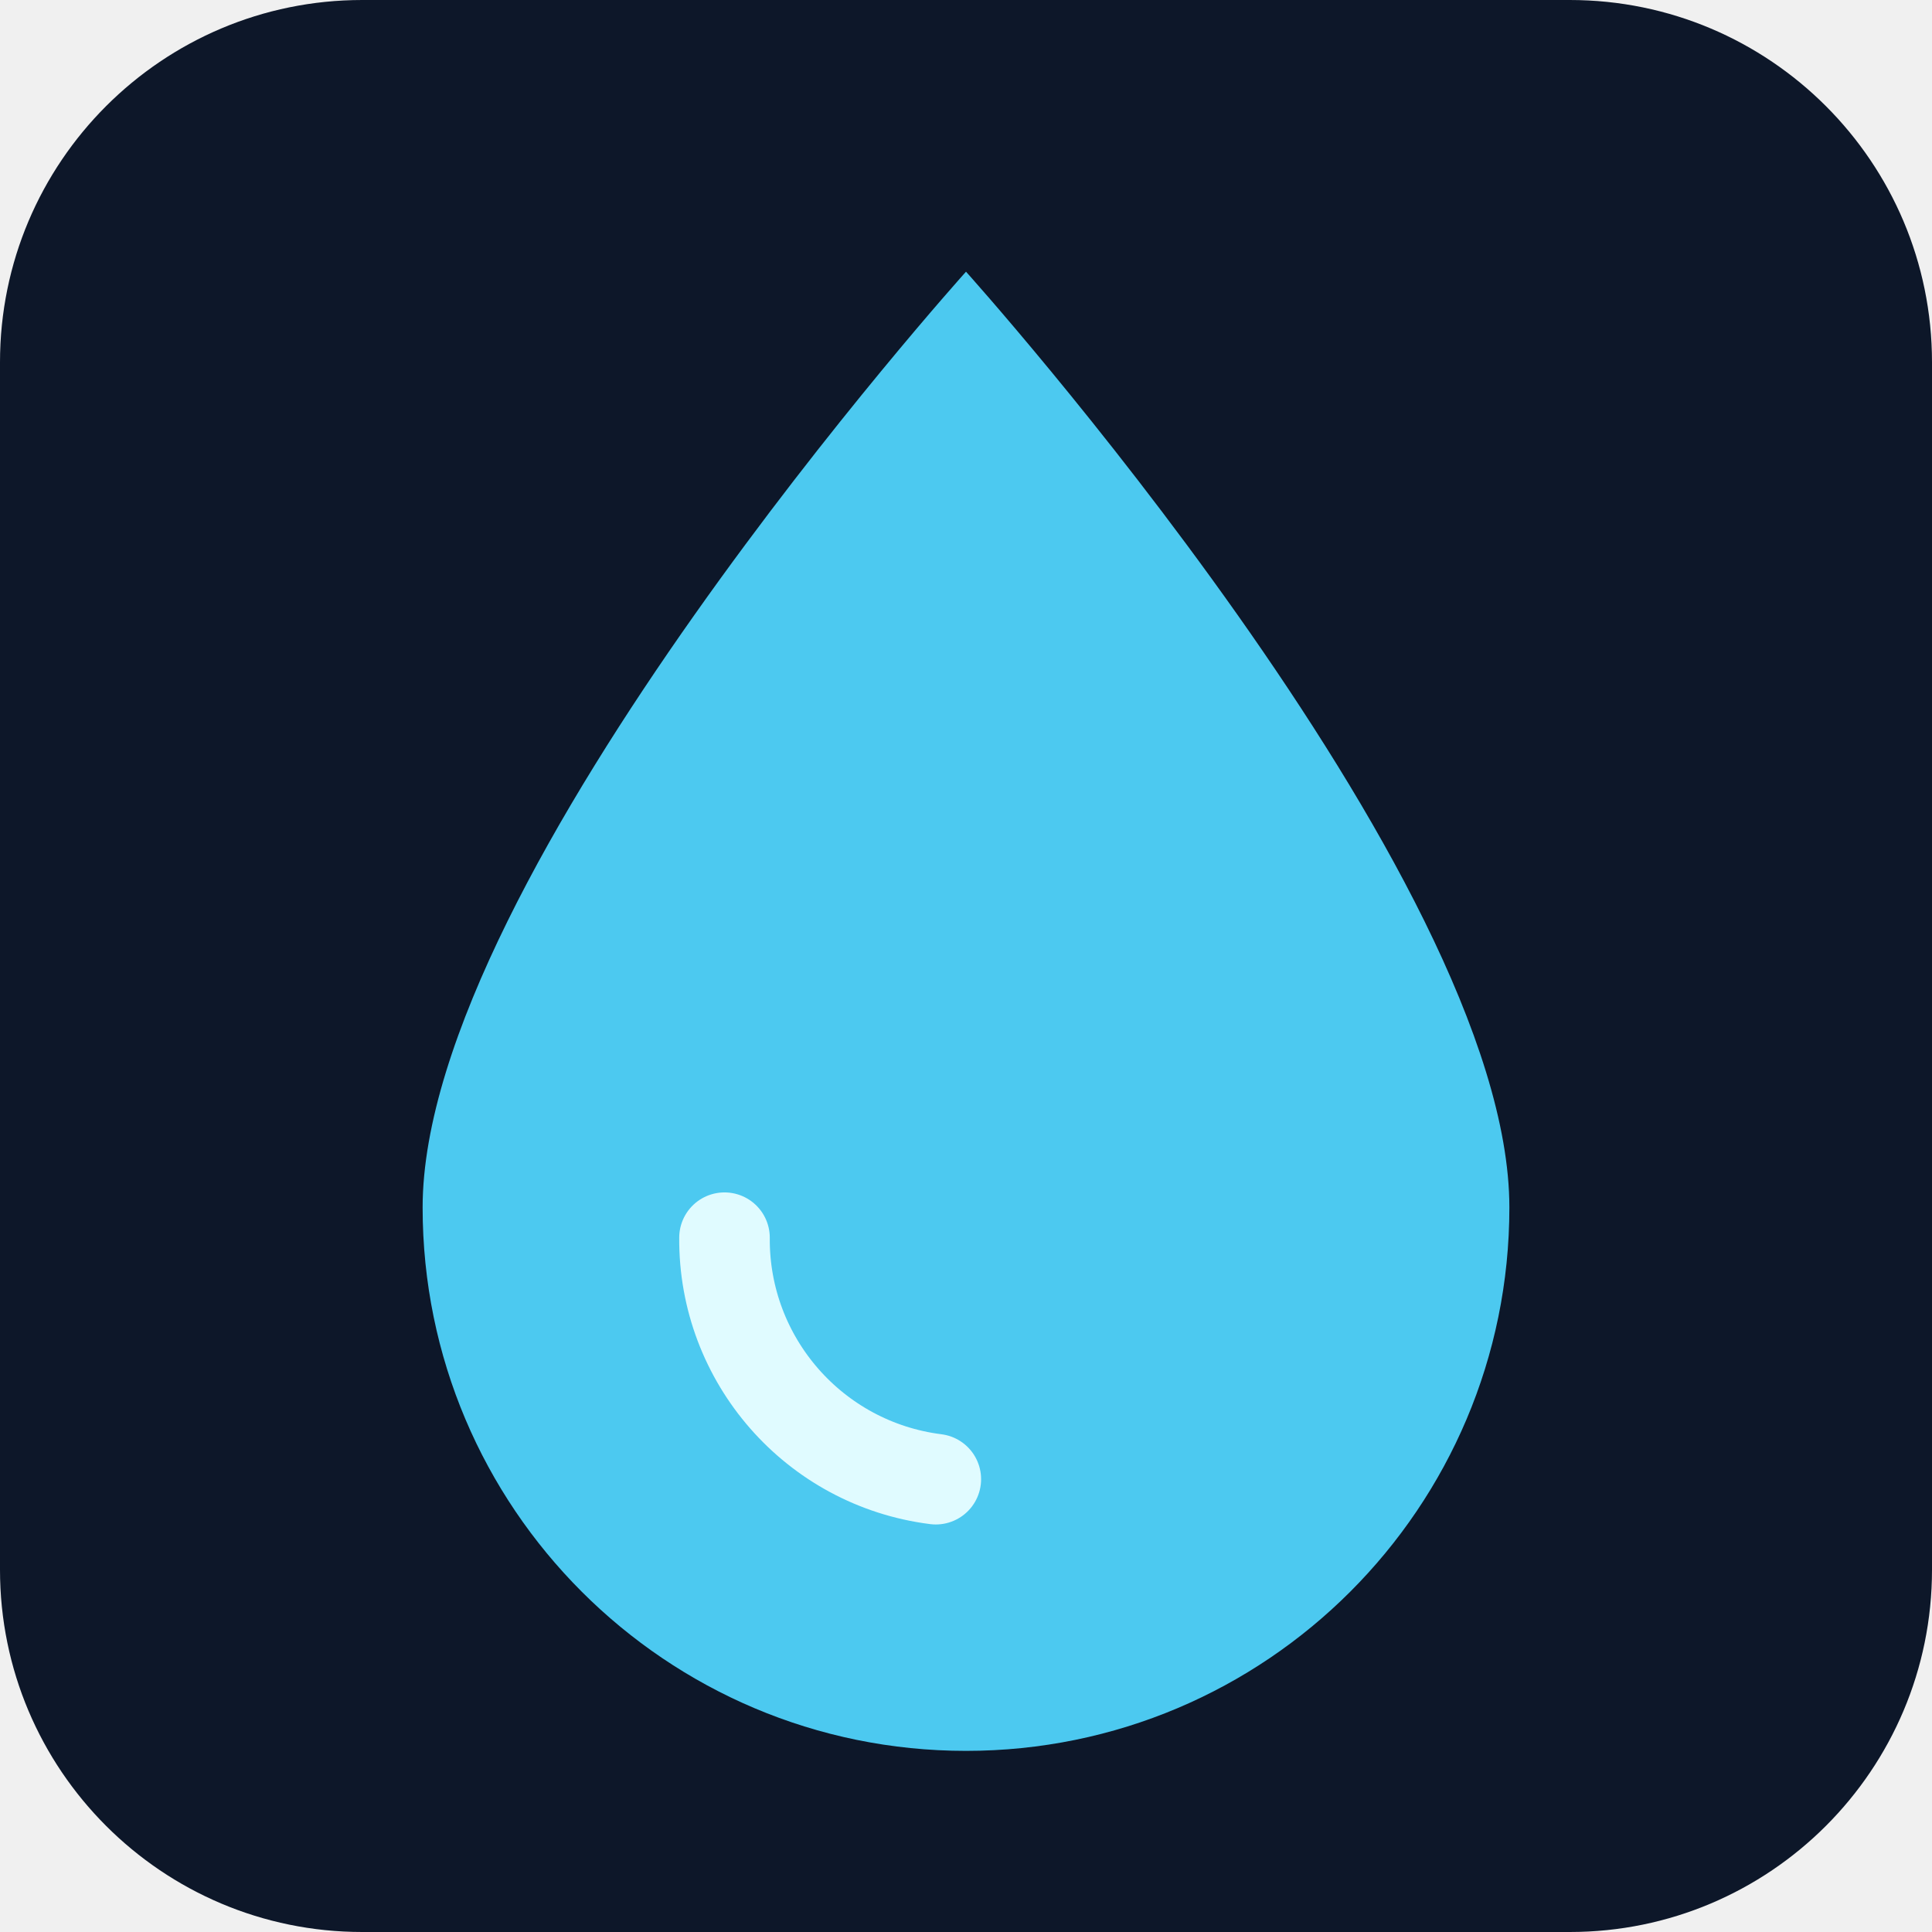
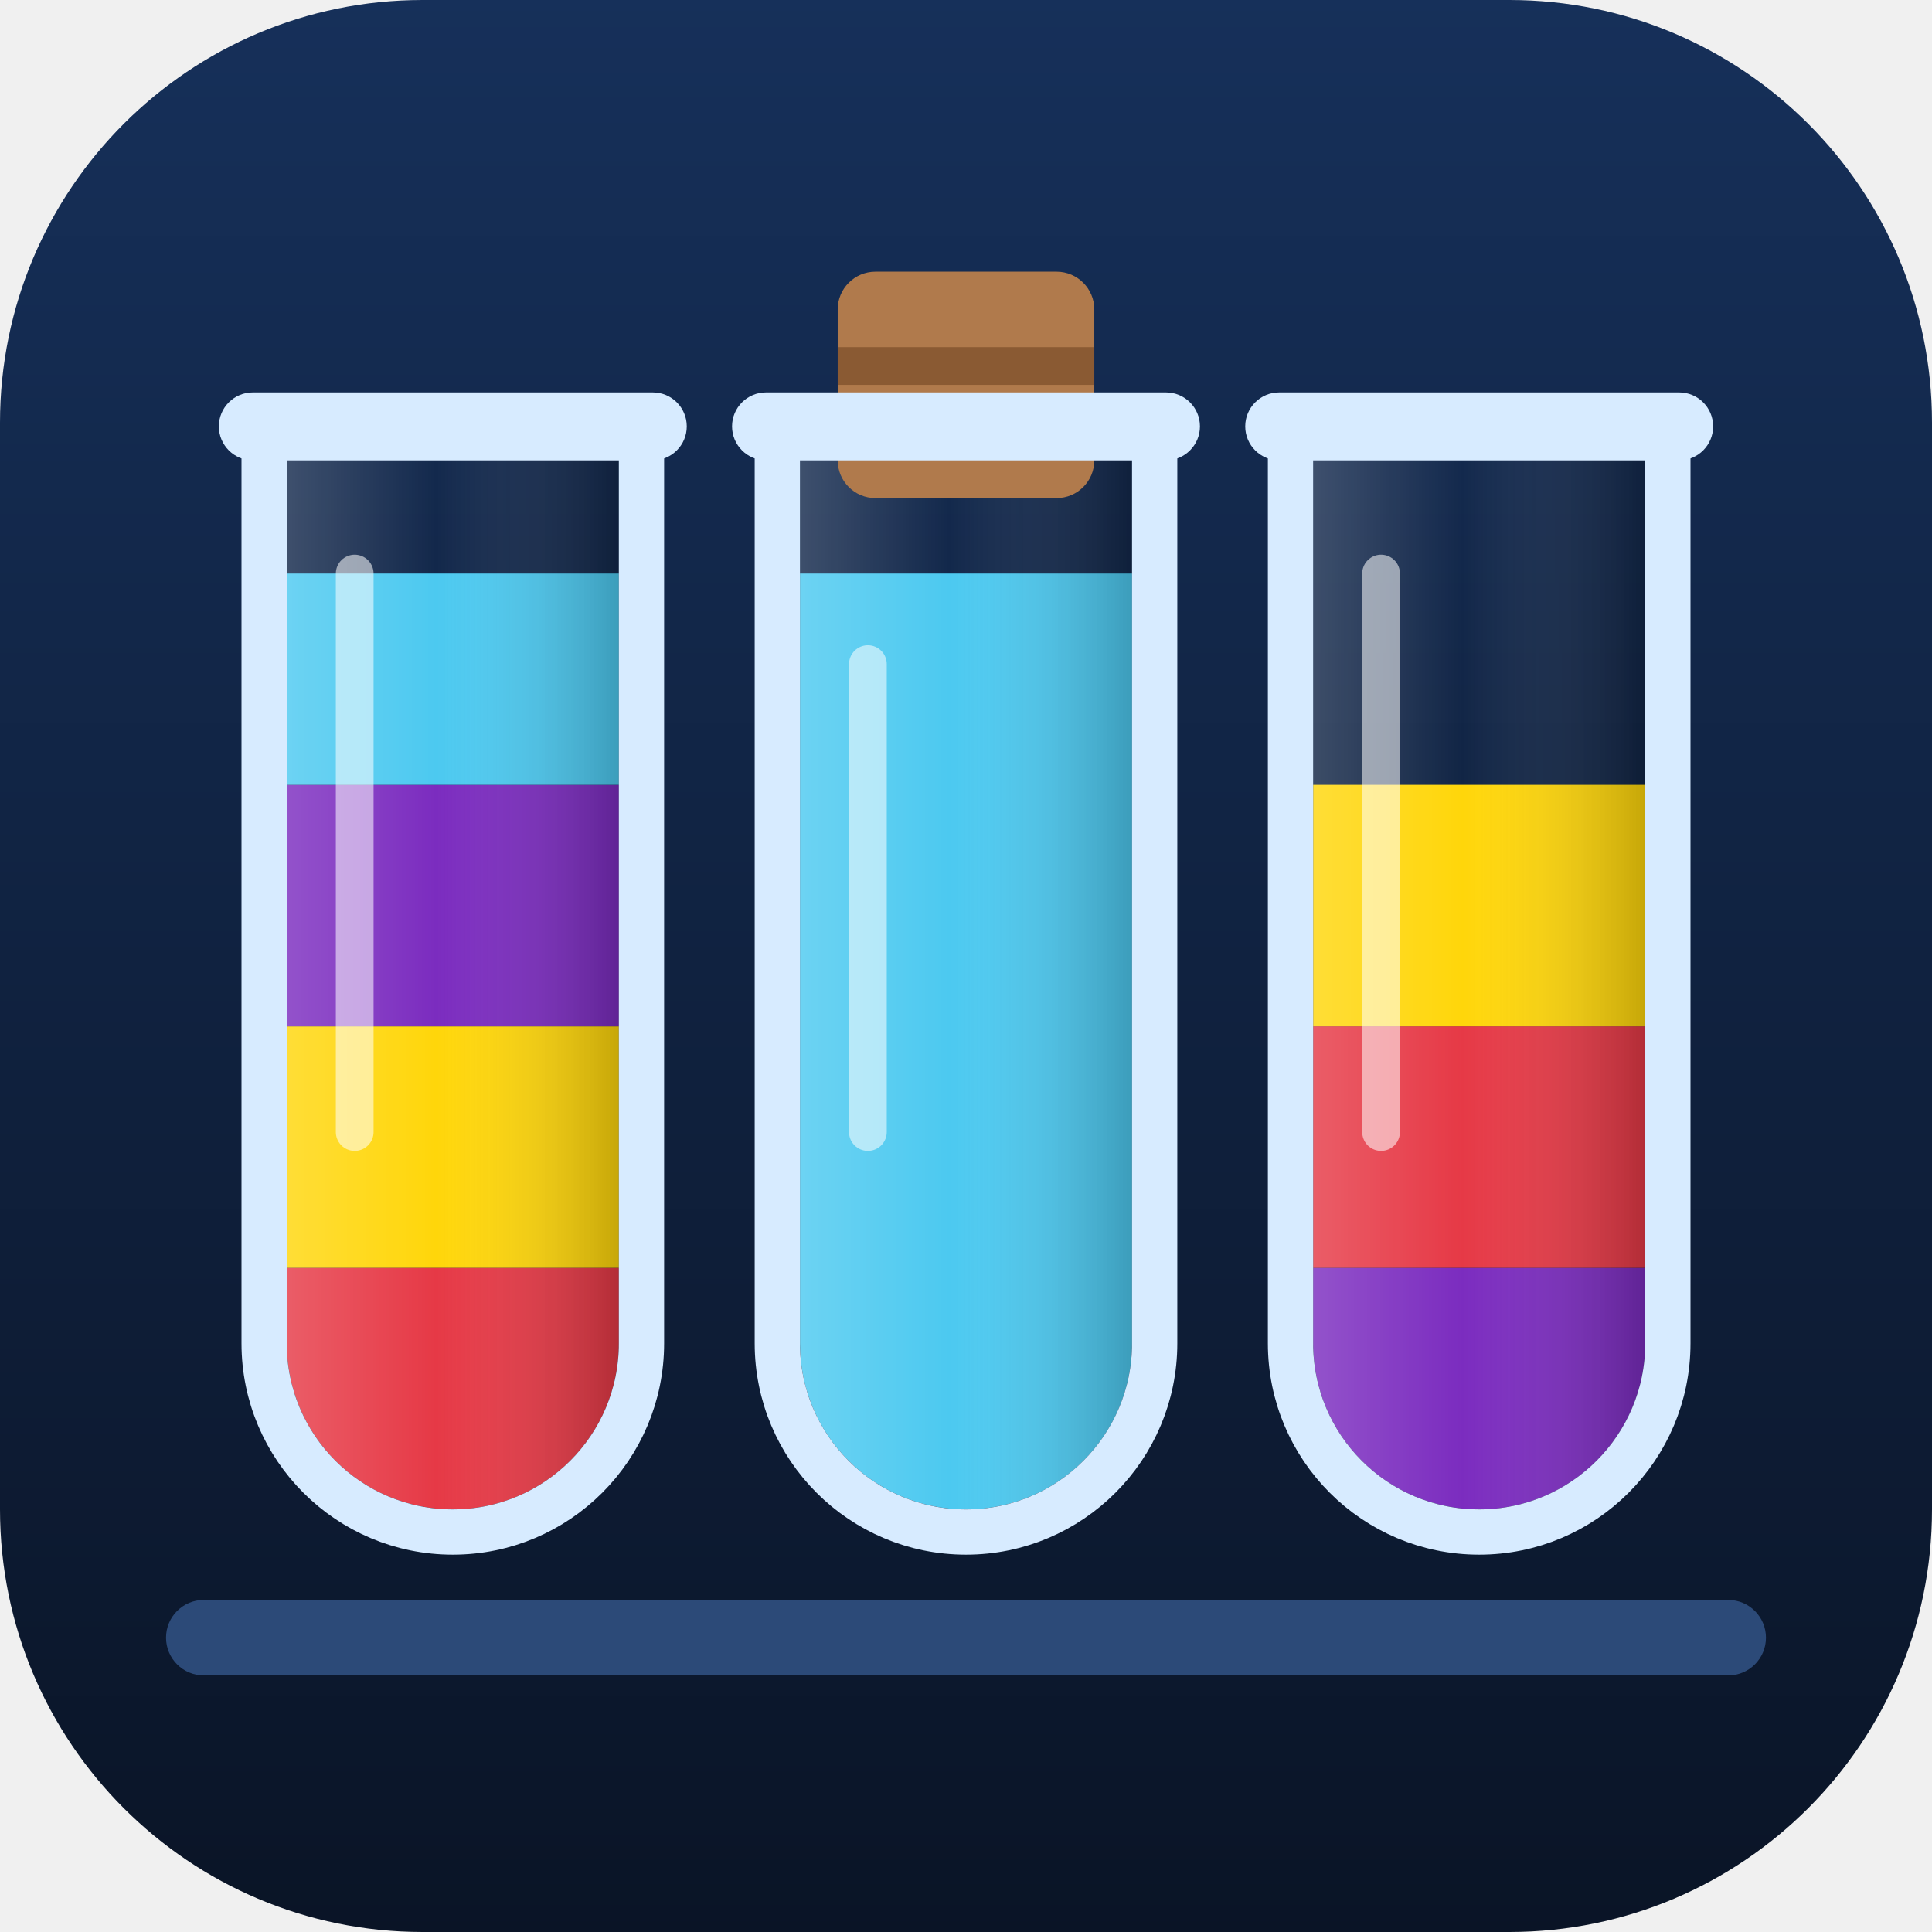
- <svg xmlns="http://www.w3.org/2000/svg" width="128" height="128" viewBox="0 0 128 128">
-   <rect width="128" height="128" rx="24" fill="#0d1729" />
-   <path d="M64 18 C64 18 28 58 28 80 a36 36 0 0 0 72 0 C100 58 64 18 64 18 Z" fill="#4cc9f0" />
-   <path d="M48 82 a16 16 0 0 0 14 16" fill="none" stroke="#e0fbff" stroke-width="6" stroke-linecap="round" />
+ <svg xmlns="http://www.w3.org/2000/svg" width="256" height="256" viewBox="0 0 256 256">
+   <defs>
+     <linearGradient id="bg" x1="0" y1="0" x2="0" y2="1">
+       <stop offset="0" stop-color="#16305a" />
+       <stop offset="1" stop-color="#0a1426" />
+     </linearGradient>
+     <linearGradient id="shade" x1="0" y1="0" x2="1" y2="0">
+       <stop offset="0" stop-color="#fff" stop-opacity="0.18" />
+       <stop offset="0.45" stop-color="#fff" stop-opacity="0" />
+       <stop offset="1" stop-color="#000" stop-opacity="0.22" />
+     </linearGradient>
+     <clipPath id="left">
+       <path d="M38 60 H82 V178 A22 22 0 0 1 38 178 Z" />
+     </clipPath>
+     <clipPath id="middle">
+       <path d="M106 60 H150 V178 A22 22 0 0 1 106 178 Z" />
+     </clipPath>
+     <clipPath id="right">
+       <path d="M174 60 H218 V178 A22 22 0 0 1 174 178 Z" />
+     </clipPath>
+   </defs>
+   <rect width="256" height="256" rx="56" fill="url(#bg)" />
+   <rect x="22" y="212" width="212" height="10" rx="5" fill="#2c4a78" />
+   <g clip-path="url(#left)">
+     <rect x="38" y="168" width="44" height="40" fill="#e63946" />
+     <rect x="38" y="136" width="44" height="32" fill="#ffd60a" />
+     <rect x="38" y="104" width="44" height="32" fill="#7b2cbf" />
+     <rect x="38" y="76" width="44" height="28" fill="#4cc9f0" />
+     <rect x="38" y="60" width="44" height="152" fill="url(#shade)" />
+   </g>
+   <g clip-path="url(#middle)">
+     <rect x="106" y="76" width="44" height="132" fill="#4cc9f0" />
+     <rect x="106" y="60" width="44" height="152" fill="url(#shade)" />
+   </g>
+   <rect x="111" y="36" width="34" height="30" rx="5" fill="#b07a4c" />
+   <rect x="111" y="46" width="34" height="5" fill="#8a5a33" />
+   <g clip-path="url(#right)">
+     <rect x="174" y="168" width="44" height="40" fill="#7b2cbf" />
+     <rect x="174" y="136" width="44" height="32" fill="#e63946" />
+     <rect x="174" y="104" width="44" height="32" fill="#ffd60a" />
+     <rect x="174" y="60" width="44" height="152" fill="url(#shade)" />
+   </g>
+   <g fill="none" stroke="#d7ebff" stroke-width="6" stroke-linejoin="round">
+     <path d="M35 58 V178 A25 25 0 0 0 85 178 V58" />
+     <path d="M103 58 V178 A25 25 0 0 0 153 178 V58" />
+     <path d="M171 58 V178 A25 25 0 0 0 221 178 V58" />
+   </g>
+   <g fill="#d7ebff">
+     <rect x="29" y="52" width="62" height="9" rx="4.5" />
+     <rect x="97" y="52" width="62" height="9" rx="4.5" />
+     <rect x="165" y="52" width="62" height="9" rx="4.5" />
+   </g>
+   <g stroke="#fff" stroke-opacity="0.55" stroke-width="5" stroke-linecap="round">
+     <line x1="47" y1="76" x2="47" y2="150" />
+     <line x1="115" y1="88" x2="115" y2="150" />
+     <line x1="183" y1="76" x2="183" y2="150" />
+   </g>
</svg>
